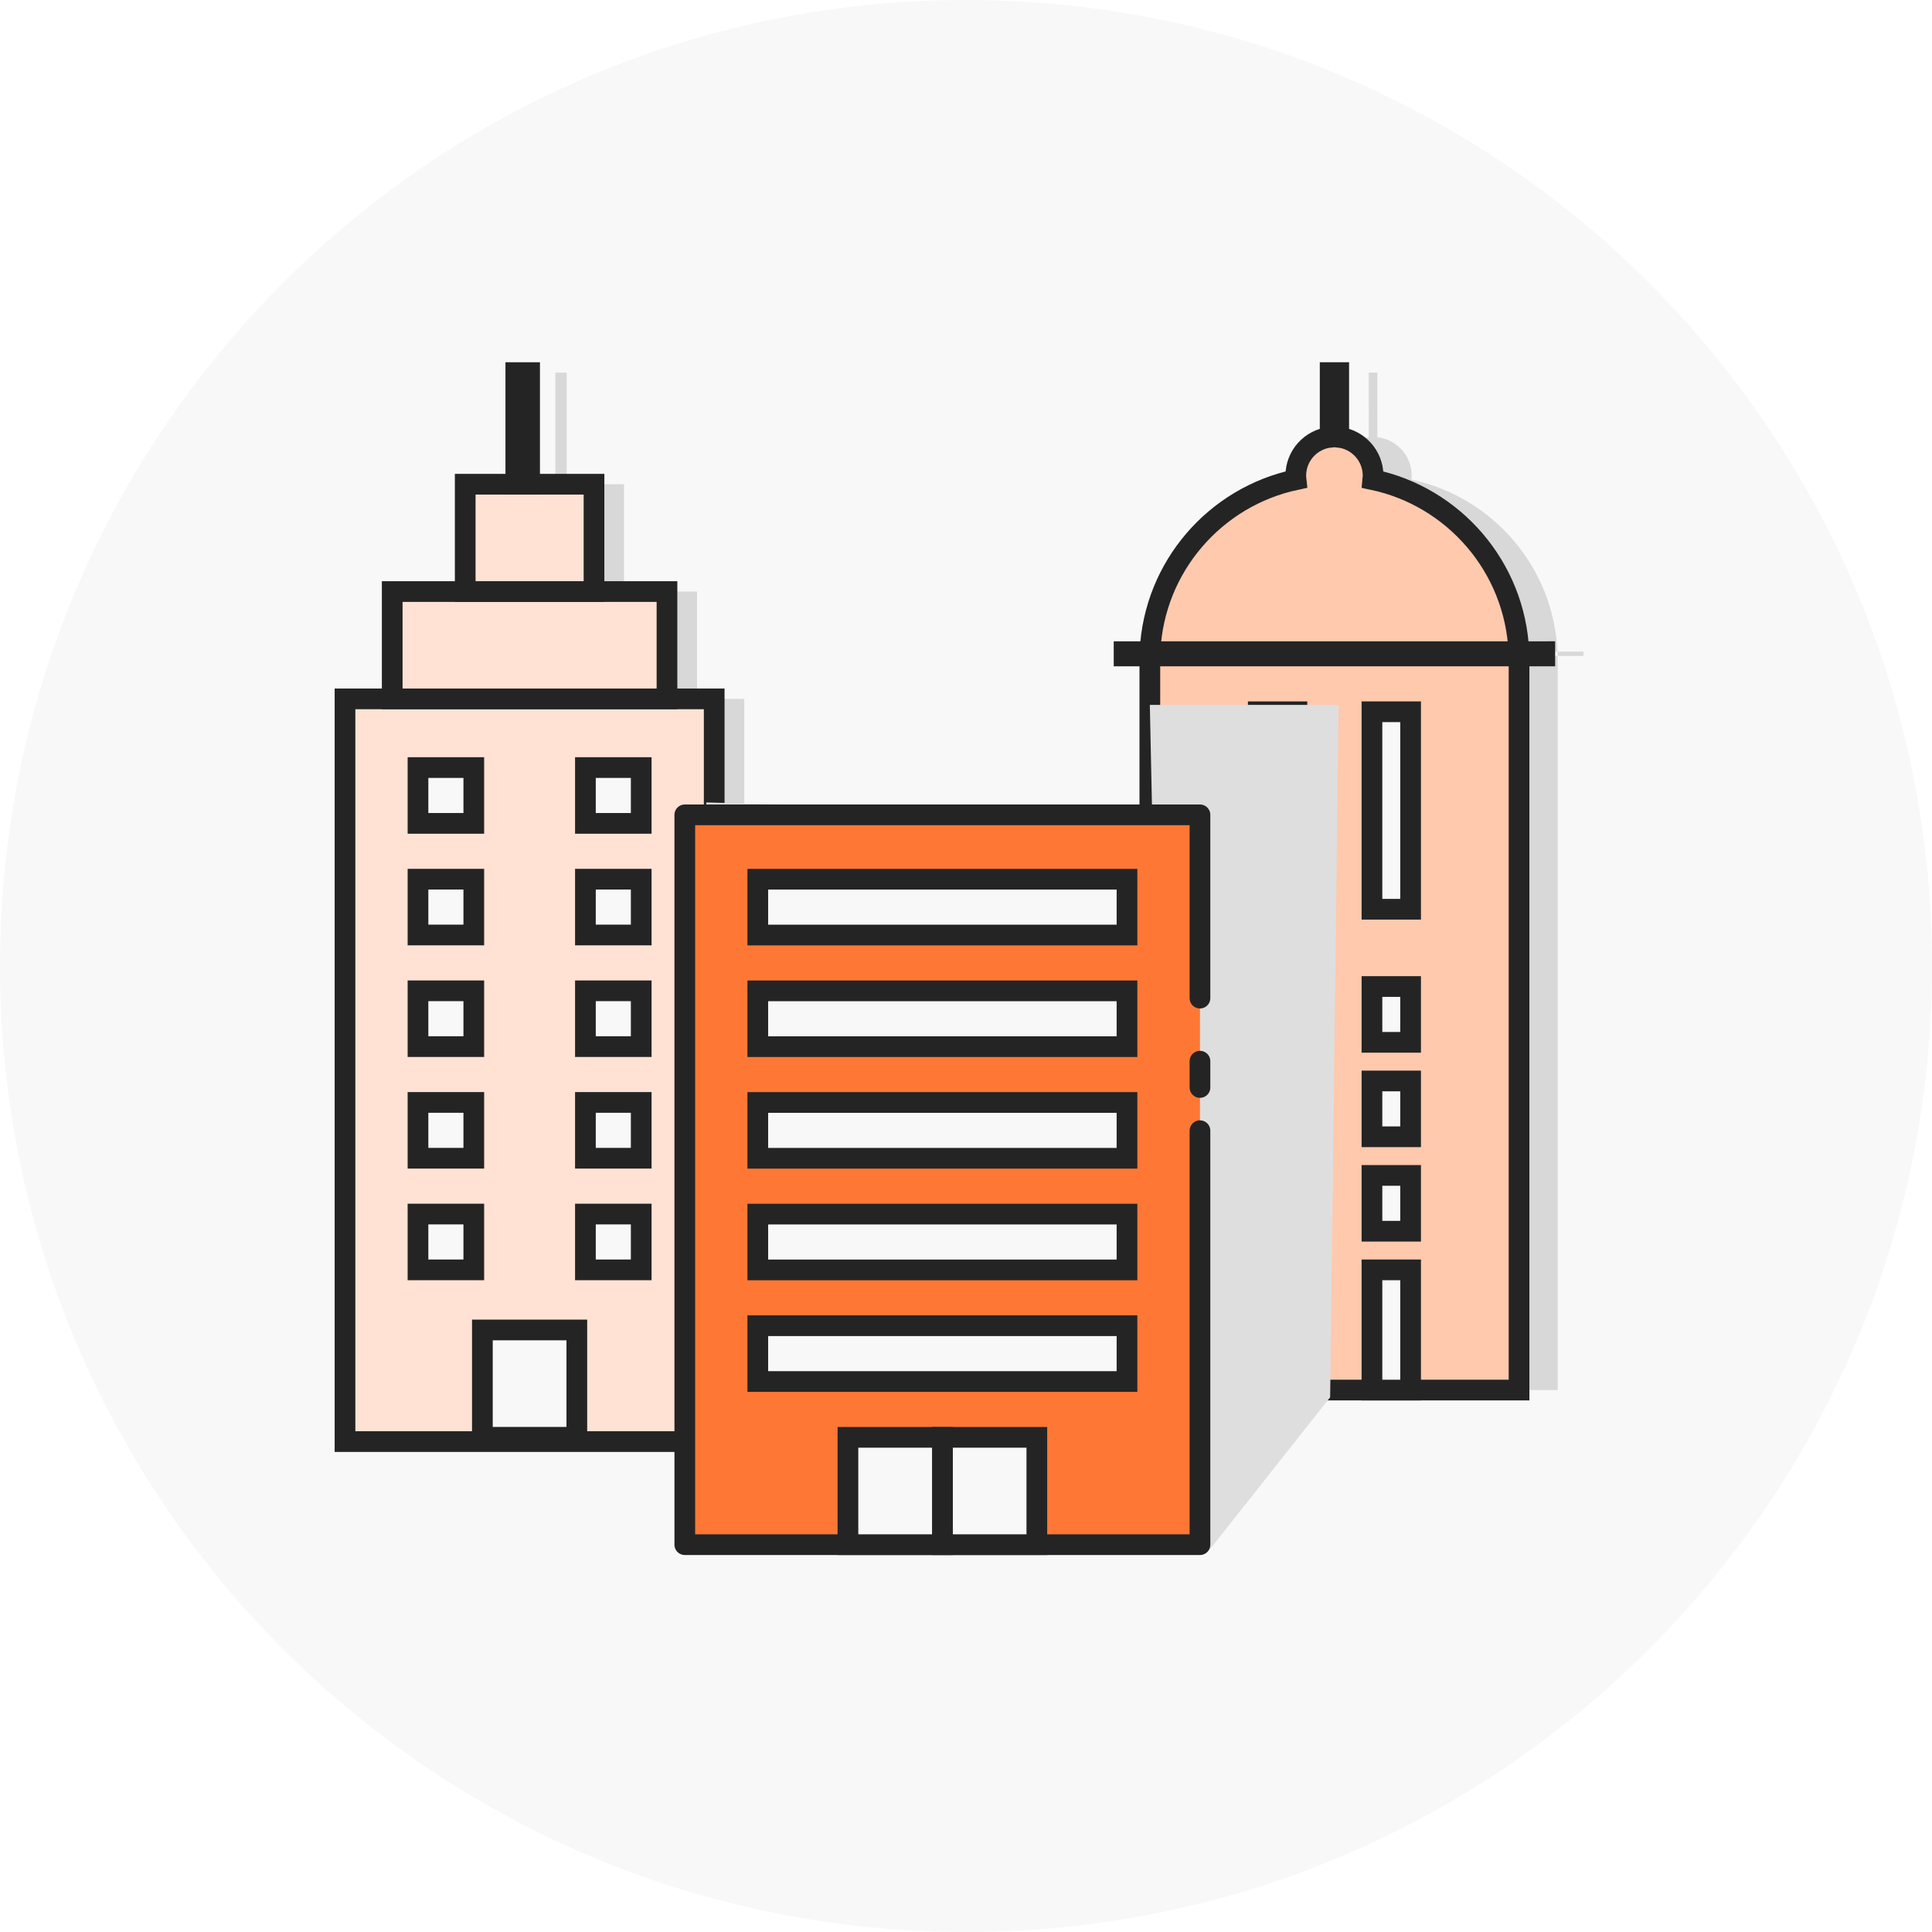
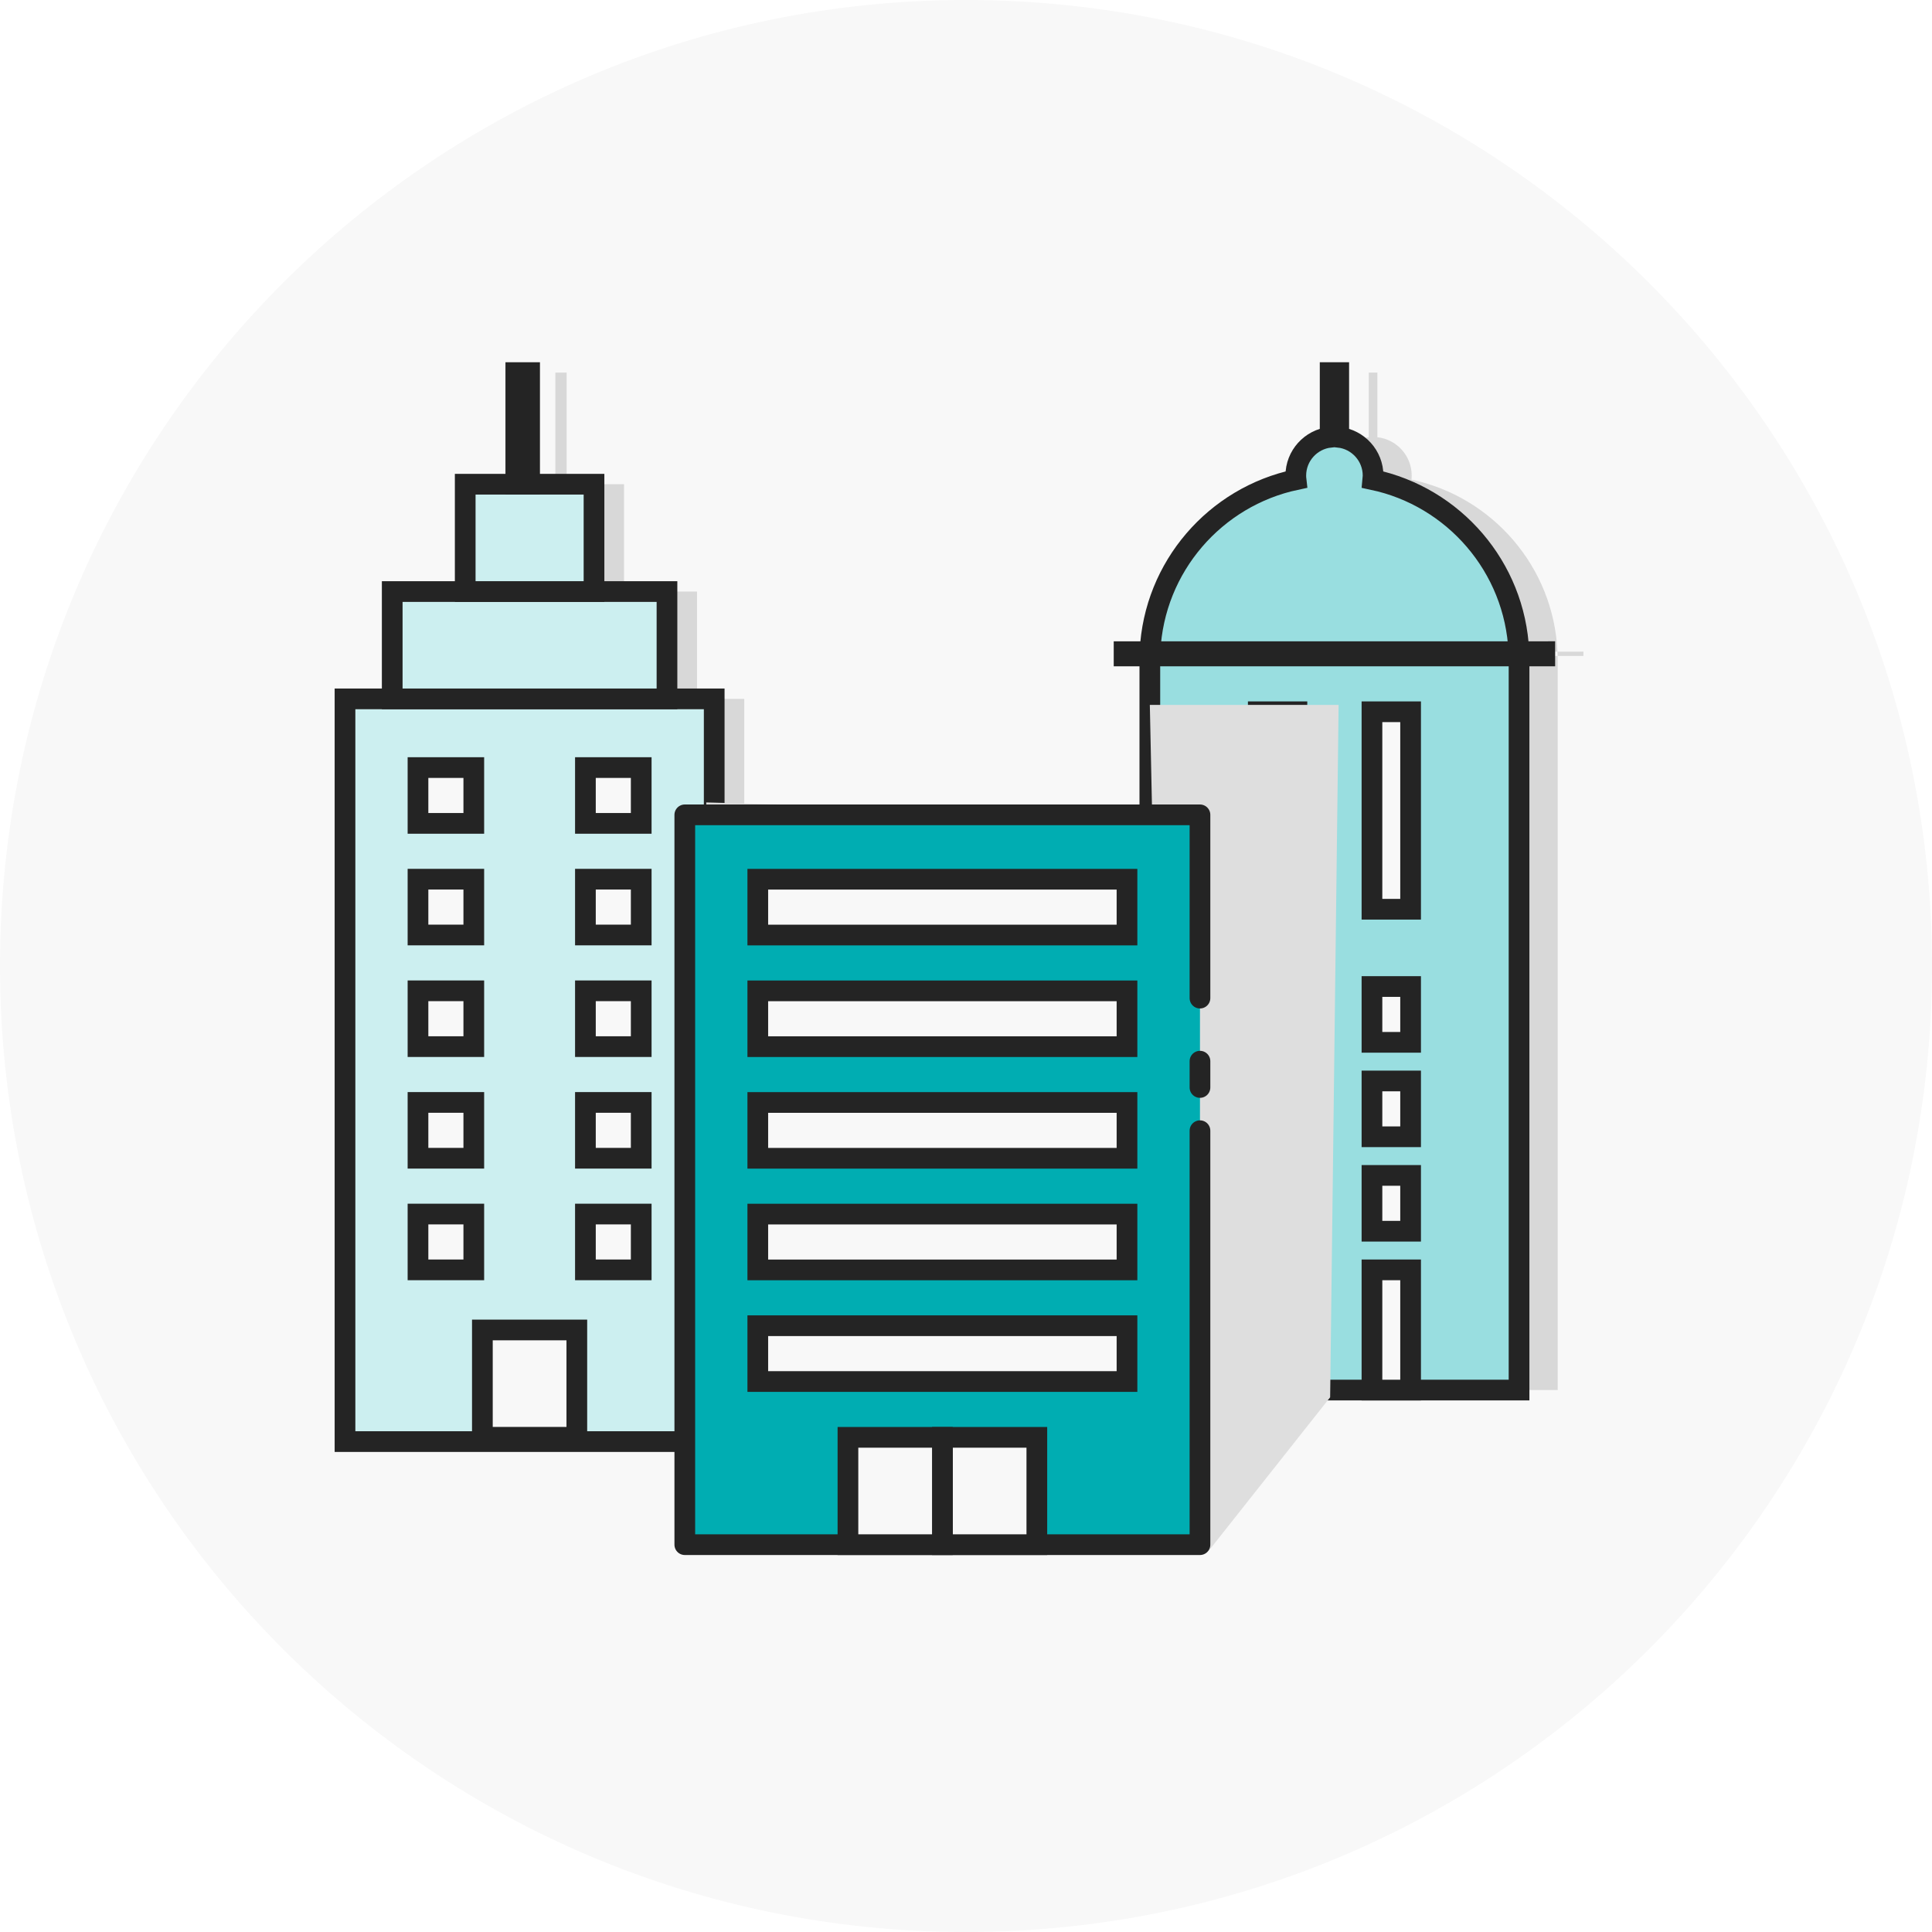
<svg xmlns="http://www.w3.org/2000/svg" width="140px" height="140px" viewBox="0 0 140 140" version="1.1">
-   <g id="01_Design" stroke="none" stroke-width="1" fill="none" fill-rule="evenodd">
-     <g id="icon_reispepass_content-copy-13">
+   <g id="vignette_behoerde" stroke="none" stroke-width="1" fill="none" fill-rule="evenodd">
+     <g>
      <circle id="Oval" fill="#F8F8F8" cx="70" cy="70" r="70" />
      <g id="ICON-Behörden" transform="translate(25, 27)">
        <g id="Group-23" transform="translate(56.45455, 0)">
          <path d="M33.287,20.221 L33.287,20.532 L31.416,20.532 L31.421,20.843 L31.421,73.73 L4.666,73.73 L4.666,20.843 L4.67,20.532 L31.416,20.532 L31.417,20.517 C31.414,20.418 31.411,20.32 31.406,20.222 L33.287,20.221 Z M18.355,-3.139307e-13 L18.355,4.684 C19.755,4.839 20.843,6.025 20.843,7.466 C20.843,7.564 20.838,7.661 20.829,7.757 C26.683,8.996 31.125,14.066 31.406,20.222 L4.681,20.221 L4.67,20.532 L2.8,20.532 L2.8,20.221 L4.681,20.221 L4.681,20.207 C4.969,14.058 9.408,8.995 15.26,7.756 C15.249,7.661 15.244,7.564 15.244,7.466 C15.244,6.025 16.333,4.838 17.733,4.683 L17.732,-3.139307e-13 L18.355,-3.139307e-13 Z" id="Combined-Shape" fill="#DEDEDE" style="mix-blend-mode: multiply;" />
-           <path d="M30.487,20.221 L30.487,20.532 L28.616,20.532 L28.621,20.843 L28.621,73.73 L1.867,73.73 L1.867,20.843 L1.87,20.532 L28.616,20.532 L28.617,20.517 C28.615,20.418 28.611,20.32 28.607,20.222 L30.487,20.221 Z M15.555,-3.139307e-13 L15.555,4.684 C16.955,4.839 18.044,6.025 18.044,7.466 C18.044,7.564 18.039,7.661 18.029,7.757 C23.883,8.996 28.325,14.066 28.607,20.222 L1.881,20.221 L1.87,20.532 L1.62778881e-13,20.532 L1.62778881e-13,20.221 L1.881,20.221 L1.881,20.207 C2.169,14.058 6.609,8.995 12.46,7.756 C12.449,7.661 12.444,7.564 12.444,7.466 C12.444,6.025 13.533,4.838 14.933,4.683 L14.933,-3.139307e-13 L15.555,-3.139307e-13 Z" id="Combined-Shape" stroke="#242424" stroke-width="1.5" fill="#FFC9AE" />
+           <path d="M30.487,20.221 L30.487,20.532 L28.616,20.532 L28.621,20.843 L28.621,73.73 L1.867,73.73 L1.867,20.843 L1.87,20.532 L28.616,20.532 L28.617,20.517 C28.615,20.418 28.611,20.32 28.607,20.222 L30.487,20.221 Z M15.555,-3.139307e-13 L15.555,4.684 C16.955,4.839 18.044,6.025 18.044,7.466 C18.044,7.564 18.039,7.661 18.029,7.757 C23.883,8.996 28.325,14.066 28.607,20.222 L1.881,20.221 L1.87,20.532 L1.62778881e-13,20.532 L1.62778881e-13,20.221 L1.881,20.221 L1.881,20.207 C2.169,14.058 6.609,8.995 12.46,7.756 C12.449,7.661 12.444,7.564 12.444,7.466 C12.444,6.025 13.533,4.838 14.933,4.683 L14.933,-3.139307e-13 L15.555,-3.139307e-13 Z" id="Combined-Shape" stroke="#242424" stroke-width="1.5" fill="#99DEE0" />
          <rect id="Rectangle-Copy-24" stroke="#242424" stroke-width="1.5" fill="#F8F8F8" x="17.963" y="24.577" width="2.8" height="14.31" />
          <rect id="Rectangle-Copy-26" stroke="#242424" stroke-width="1.5" fill="#F8F8F8" x="17.963" y="58.175" width="2.8" height="4.044" />
          <rect id="Rectangle-Copy-32" stroke="#242424" stroke-width="1.5" fill="#F8F8F8" x="17.963" y="51.331" width="2.8" height="4.044" />
          <rect id="Rectangle-Copy-34" stroke="#242424" stroke-width="1.5" fill="#F8F8F8" x="17.963" y="44.487" width="2.8" height="4.044" />
          <rect id="Rectangle-Copy-28" stroke="#242424" stroke-width="1.5" fill="#F8F8F8" x="17.963" y="65.019" width="2.8" height="8.711" />
          <rect id="Rectangle-Copy-25" stroke="#242424" stroke-width="1.5" fill="#F8F8F8" x="9.725" y="24.577" width="2.8" height="14.31" />
          <rect id="Rectangle-Copy-27" stroke="#242424" stroke-width="1.5" fill="#F8F8F8" x="9.725" y="58.175" width="2.8" height="4.044" />
          <rect id="Rectangle-Copy-33" stroke="#242424" stroke-width="1.5" fill="#F8F8F8" x="9.725" y="51.331" width="2.8" height="4.044" />
          <rect id="Rectangle-Copy-35" stroke="#242424" stroke-width="1.5" fill="#F8F8F8" x="9.725" y="44.487" width="2.8" height="4.044" />
          <rect id="Rectangle-Copy-29" stroke="#242424" stroke-width="1.5" fill="#F8F8F8" x="9.725" y="65.019" width="2.8" height="8.711" />
        </g>
        <g id="Group-22">
          <path d="M15.244,4.05009359e-13 L16.062,4.05009359e-13 L16.062,8.088 L20.221,8.088 L20.221,15.866 L25.51,15.866 L25.51,23.643 L28.932,23.643 L28.932,77.463 L2.178,77.463 L2.178,23.643 L5.6,23.643 L5.6,15.866 L10.888,15.866 L10.888,8.088 L15.244,8.088 L15.244,4.05009359e-13 Z" id="Combined-Shape" fill="#DEDEDE" style="mix-blend-mode: multiply;" />
          <g id="Group-2" stroke="#242424" stroke-width="1.5">
-             <rect id="Rectangle-Copy-2" fill="#FFE2D4" x="0" y="23.643" width="26.754" height="53.82" />
-             <rect id="Rectangle-Copy-3" fill="#FFE2D4" x="3.422" y="15.866" width="19.91" height="7.777" />
-             <rect id="Rectangle-Copy-4" fill="#FFE2D4" x="8.711" y="8.088" width="9.333" height="7.777" />
+             <rect id="Rectangle-Copy-2" fill="#CCEFF0" x="0" y="23.643" width="26.754" height="53.82" />
+             <rect id="Rectangle-Copy-3" fill="#CCEFF0" x="3.422" y="15.866" width="19.91" height="7.777" />
+             <rect id="Rectangle-Copy-4" fill="#CCEFF0" x="8.711" y="8.088" width="9.333" height="7.777" />
            <rect id="Rectangle-Copy-13" fill="#F8F8F8" x="5.289" y="28.621" width="4.044" height="4.044" />
            <rect id="Rectangle-Copy-15" fill="#F8F8F8" x="5.289" y="36.709" width="4.044" height="4.044" />
            <rect id="Rectangle-Copy-17" fill="#F8F8F8" x="5.289" y="44.798" width="4.044" height="4.044" />
            <rect id="Rectangle-Copy-19" fill="#F8F8F8" x="5.289" y="52.886" width="4.044" height="4.044" />
            <rect id="Rectangle-Copy-21" fill="#F8F8F8" x="5.289" y="60.975" width="4.044" height="4.044" />
            <rect id="Rectangle-Copy-14" fill="#F8F8F8" x="17.421" y="28.621" width="4.044" height="4.044" />
            <rect id="Rectangle-Copy-16" fill="#F8F8F8" x="17.421" y="36.709" width="4.044" height="4.044" />
            <rect id="Rectangle-Copy-18" fill="#F8F8F8" x="17.421" y="44.798" width="4.044" height="4.044" />
            <rect id="Rectangle-Copy-20" fill="#F8F8F8" x="17.421" y="52.886" width="4.044" height="4.044" />
            <rect id="Rectangle-Copy-22" fill="#F8F8F8" x="17.421" y="60.975" width="4.044" height="4.044" />
            <rect id="Rectangle-Copy-30" fill="#F8F8F8" transform="translate(13.22157, 4.044245) scale(-1, 1) translate(-13.22157, -4.044245) " x="13.066" y="0" width="1" height="8.088" />
            <rect id="Rectangle-Copy-23" fill="#F8F8F8" x="9.955" y="69.374" width="6.844" height="7.777" />
          </g>
        </g>
        <g id="Group" transform="translate(24.62323, 23.72727)">
          <polygon id="Rectangle" fill="#DEDEDE" style="mix-blend-mode: normal;" points="1.555 7.42 33.866 8.319 33.698 0.353 47.377 0.353 46.764 50.526 37.944 61.673 1.555 61.673" />
-           <path d="M37.331,26.17 L37.331,28.076 M37.331,31.208 L37.331,41.403 L37.331,61.205 L0,61.205 L0,8.319 L37.331,8.319 L37.331,21.6" id="Shape" stroke="#242424" stroke-width="1.5" fill="#FF7735" stroke-linecap="round" stroke-linejoin="round" />
+           <path d="M37.331,26.17 L37.331,28.076 M37.331,31.208 L37.331,41.403 L37.331,61.205 L0,61.205 L0,8.319 L37.331,8.319 L37.331,21.6" id="Shape" stroke="#242424" stroke-width="1.5" fill="#00ADB2" stroke-linecap="round" stroke-linejoin="round" />
          <rect id="Rectangle-Copy-5" stroke="#242424" stroke-width="1.5" fill="#F8F8F8" x="5.289" y="12.985" width="26.754" height="4.044" />
          <rect id="Rectangle-Copy-6" stroke="#242424" stroke-width="1.5" fill="#F8F8F8" x="5.289" y="21.074" width="26.754" height="4.044" />
          <rect id="Rectangle-Copy-7" stroke="#242424" stroke-width="1.5" fill="#F8F8F8" x="5.289" y="29.162" width="26.754" height="4.044" />
          <rect id="Rectangle-Copy-8" stroke="#242424" stroke-width="1.5" fill="#F8F8F8" x="5.289" y="37.251" width="26.754" height="4.044" />
          <rect id="Rectangle-Copy-9" stroke="#242424" stroke-width="1.5" fill="#F8F8F8" x="5.289" y="45.339" width="26.754" height="4.044" />
          <rect id="Rectangle-Copy-10" stroke="#242424" stroke-width="1.5" fill="#F8F8F8" x="18.666" y="53.428" width="6.844" height="7.777" />
          <rect id="Rectangle-Copy-11" stroke="#242424" stroke-width="1.5" fill="#F8F8F8" x="11.822" y="53.428" width="6.844" height="7.777" />
        </g>
      </g>
    </g>
  </g>
</svg>
